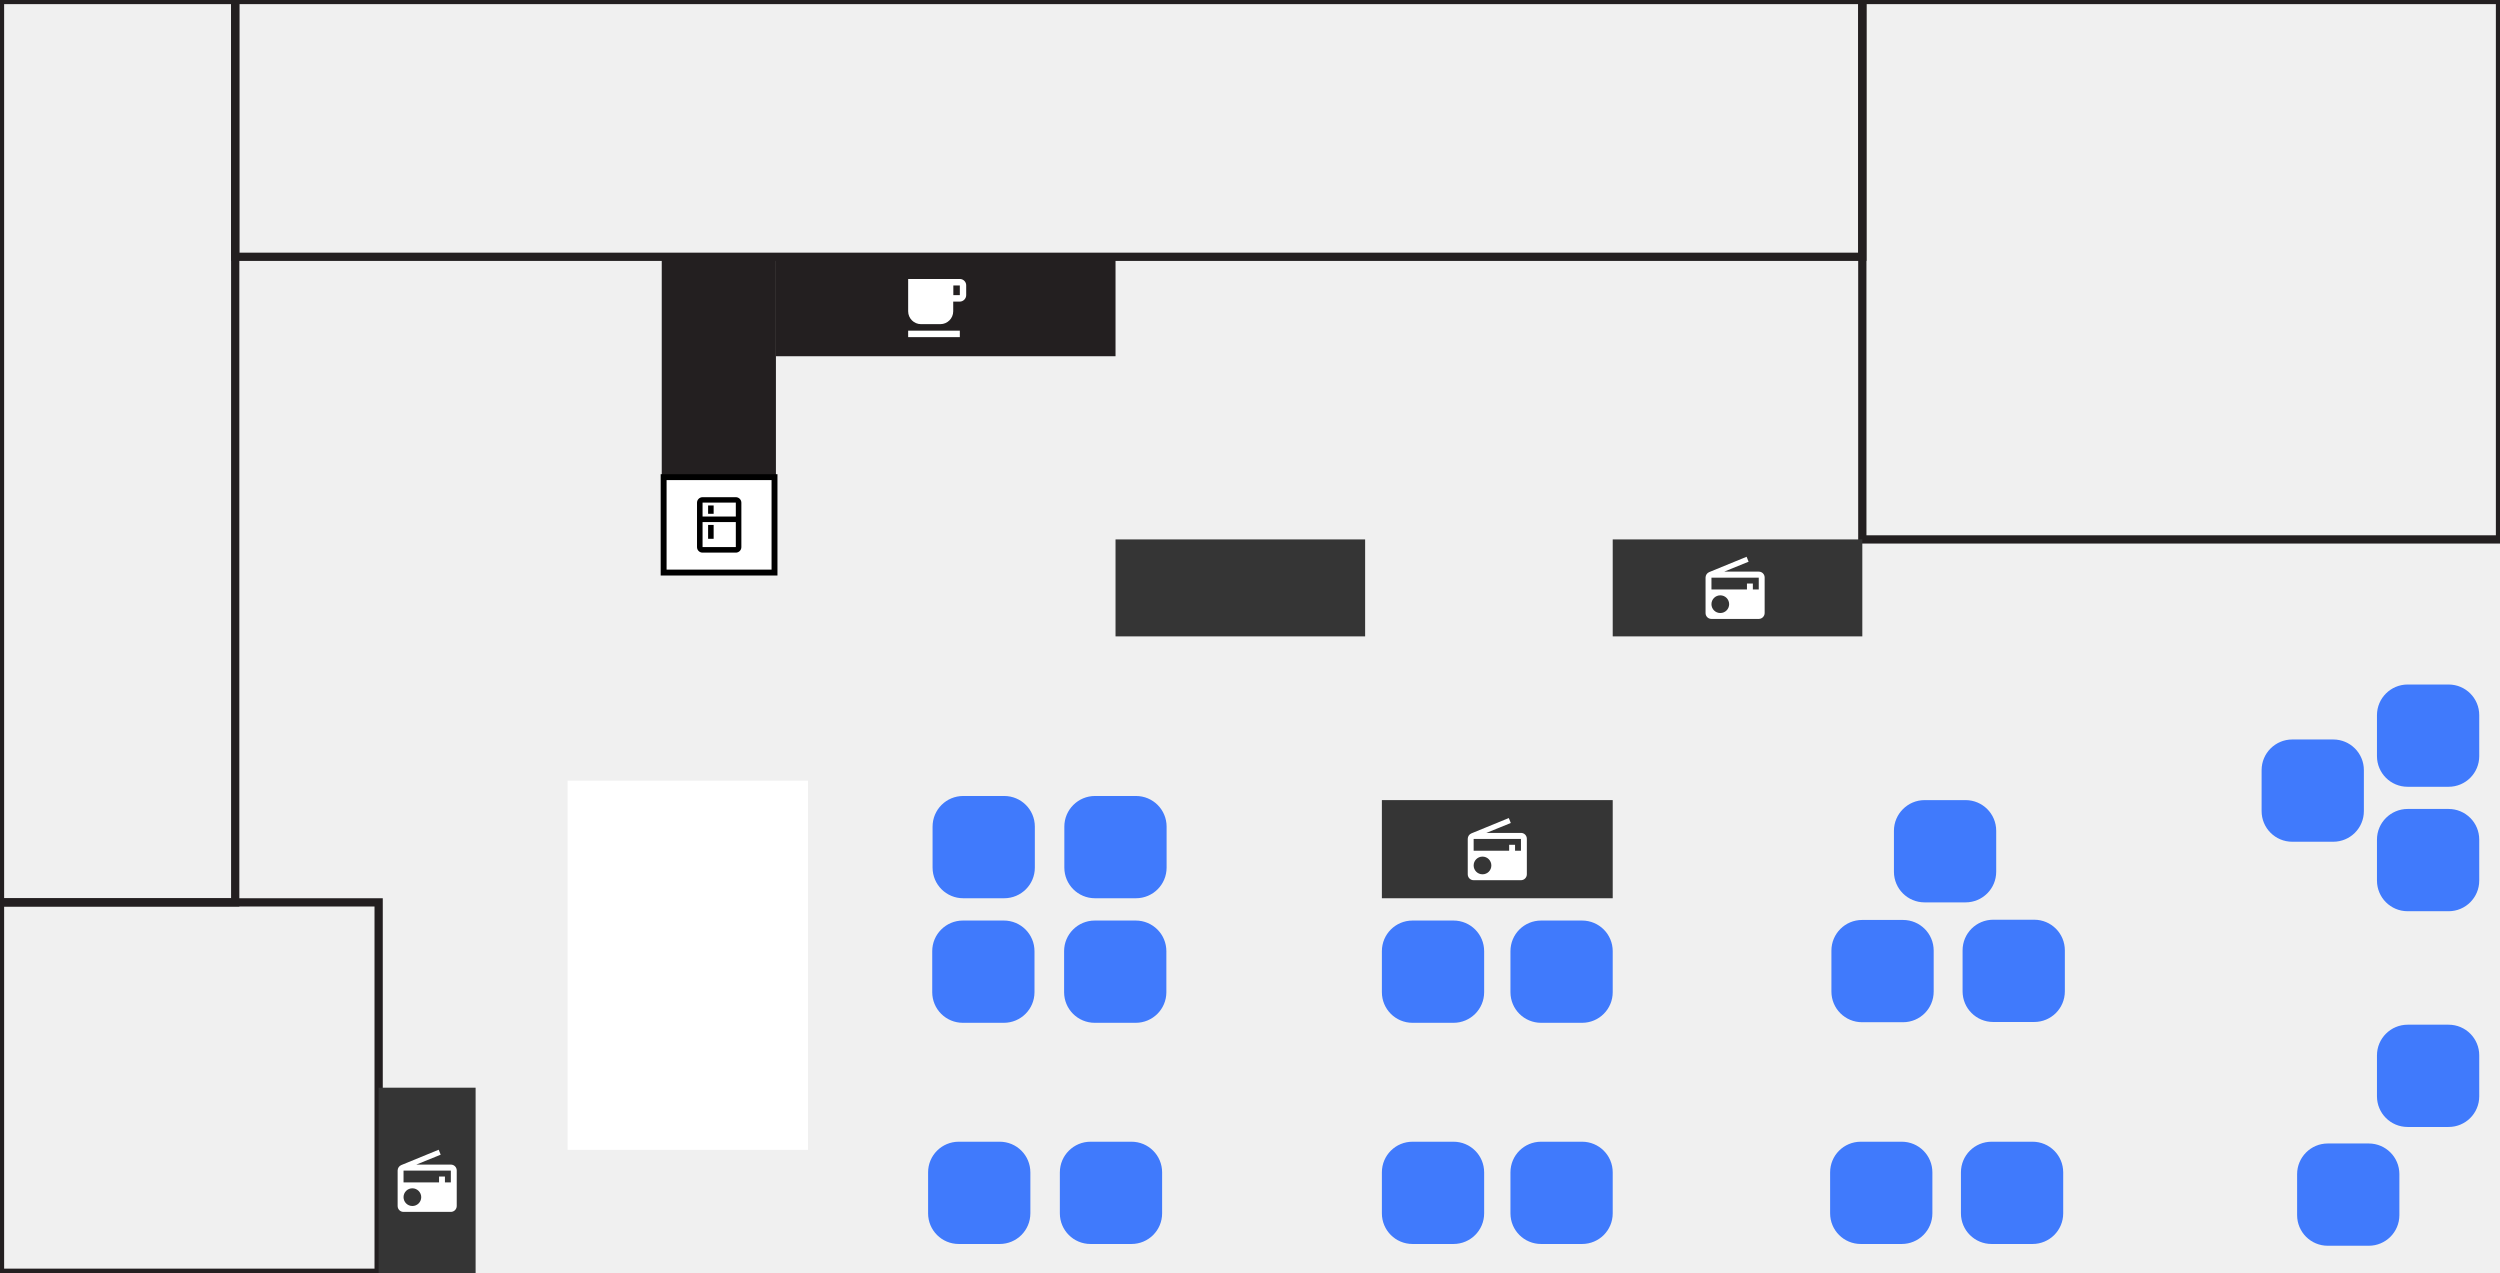
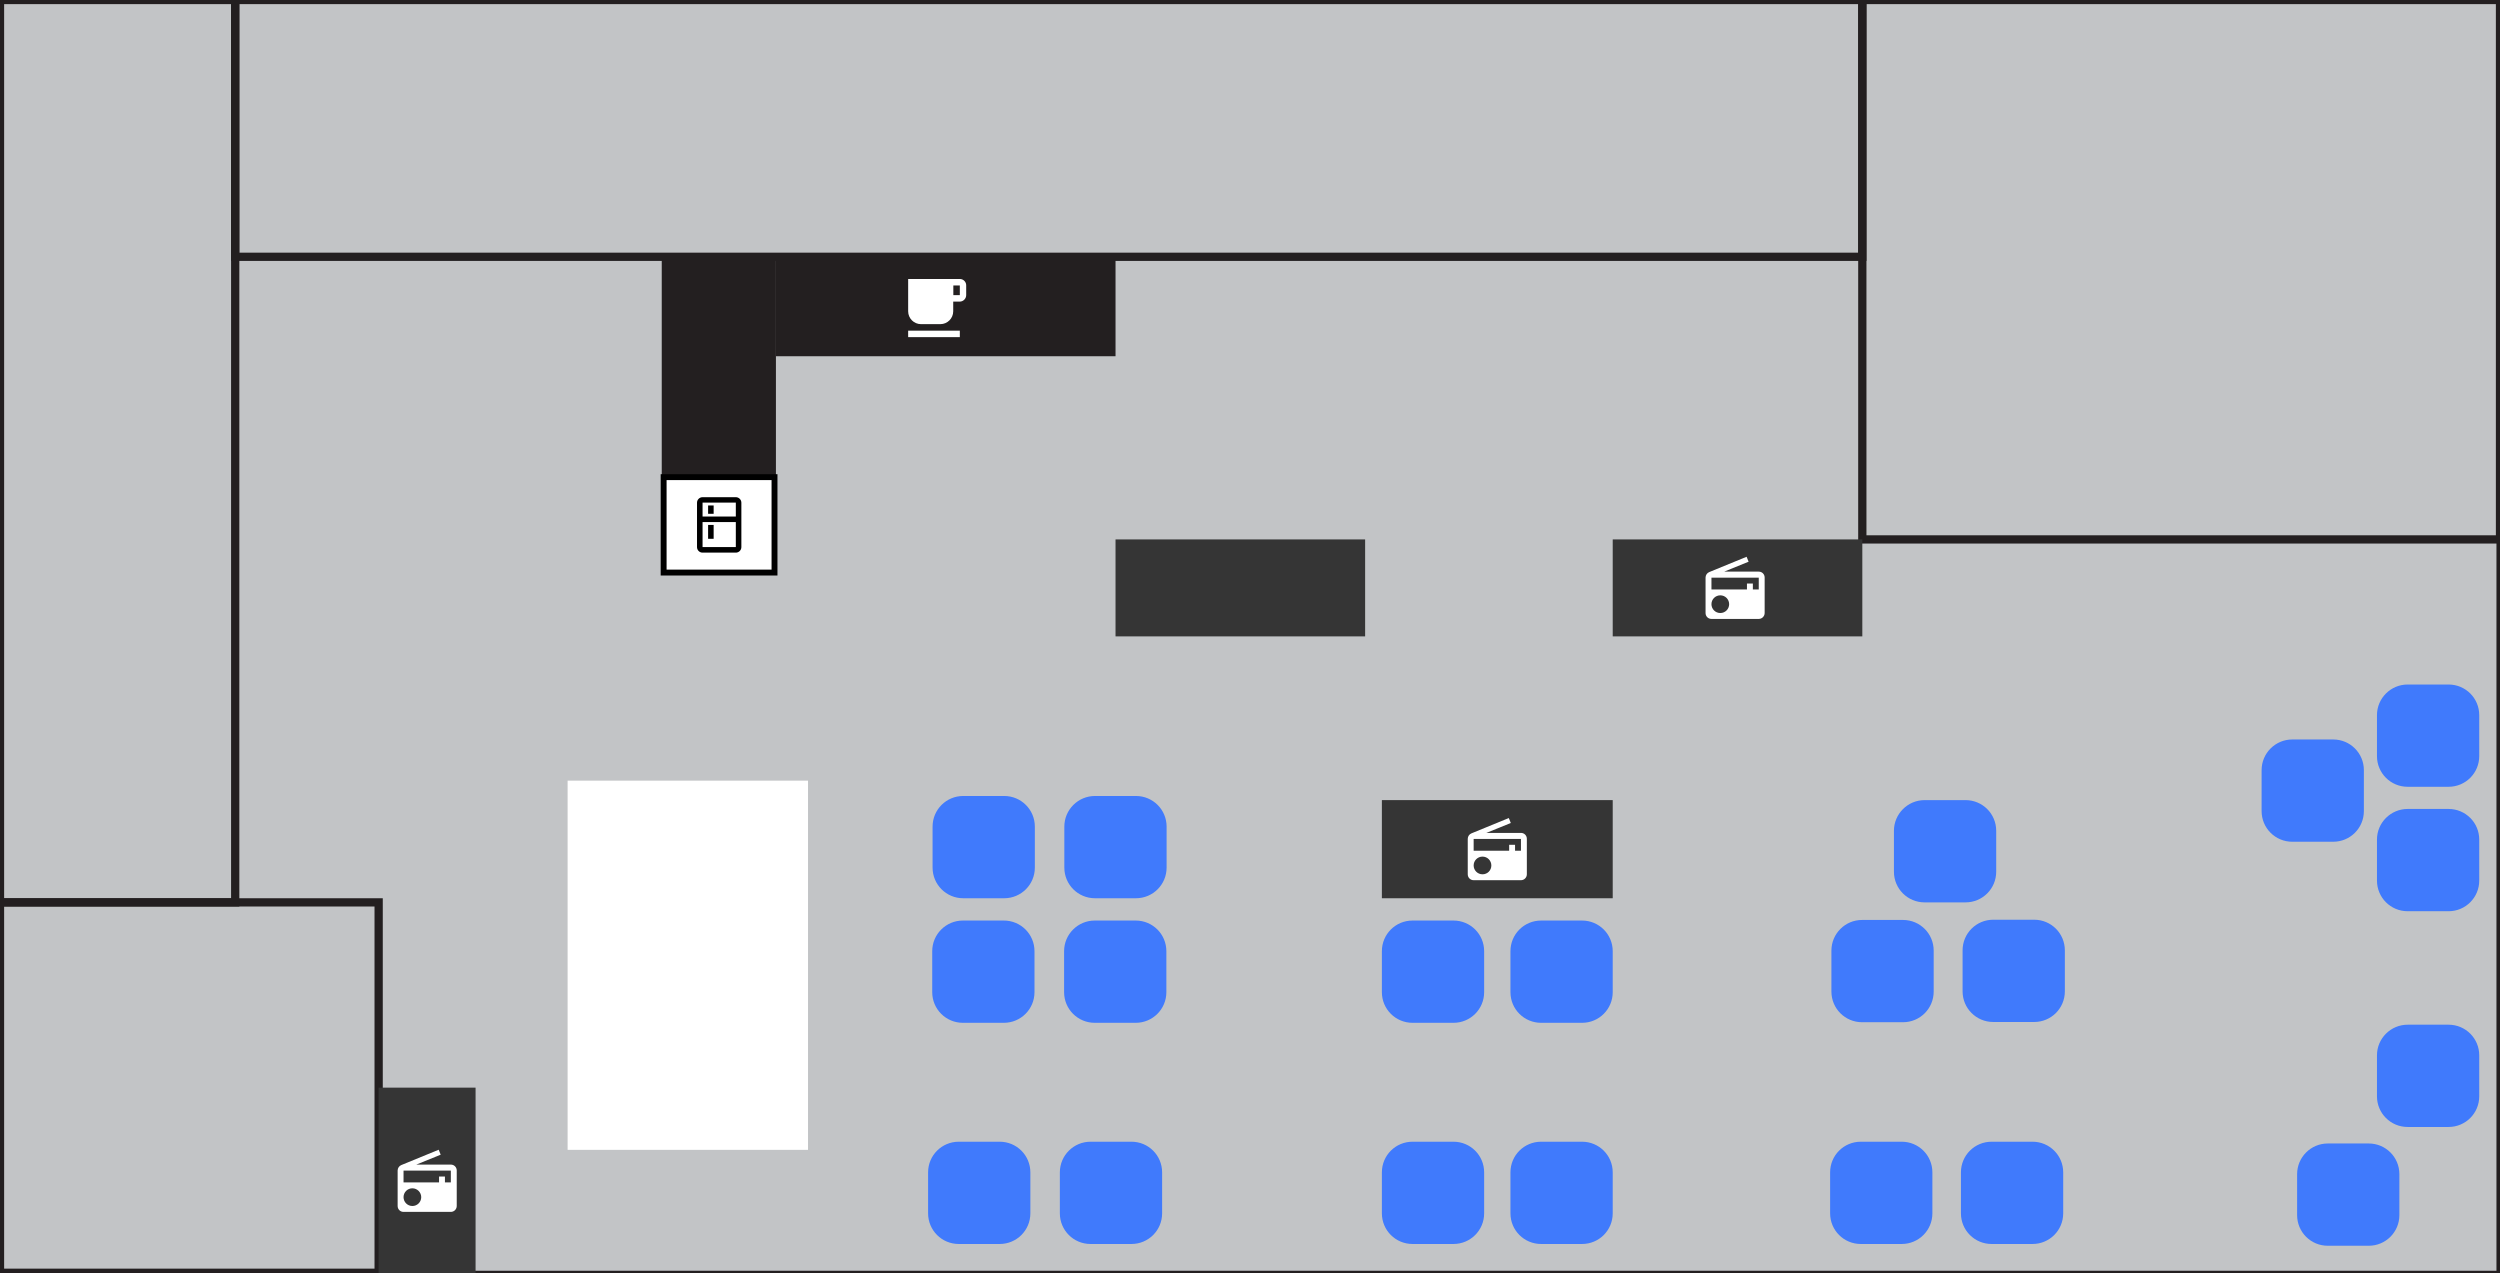
<svg xmlns="http://www.w3.org/2000/svg" version="1.1" id="Layer_1" x="0px" y="0px" viewBox="0 0 2119.4 1079" style="enable-background:new 0 0 2119.4 1079;" xml:space="preserve">
  <style type="text/css">
- 	.st0{display:none;fill:#C2C4C6;stroke:#231F20;stroke-width:6;stroke-miterlimit:10;}
- 	.st1{fill:#407AFC;}
+ 	.st0{fill:#C2C4C6;stroke:#231F20;stroke-width:6;stroke-miterlimit:10;}
+ 	.st1{fill:#407afc;}
	.st2{fill:none;stroke:#231F20;stroke-width:7;stroke-miterlimit:10;}
	.st3{fill:#231F20;}
	.st4{fill:#353535;}
	.st5{fill:none;}
	.st6{fill:#FFFFFF;}
	.st7{fill:#FFFFFF;stroke:#000000;stroke-width:5;stroke-miterlimit:10;}
</style>
  <rect class="st0" width="2119.4" height="1080.3" />
-   <g id="_20">
-     <path class="st1" d="M928.3,674.8H963c14.4,0,26,11.6,26,26v34.7c0,14.4-11.6,26-26,26h-34.7c-14.4,0-26-11.6-26-26v-34.7   C902.3,686.4,914,674.8,928.3,674.8z" />
+   <g id="_20" data-name="20">
+     <path class="st1" d="M928.3,674.8h34.7c14.4,0,26,11.6,26,26v34.7c0,14.4-11.6,26-26,26h-34.7c-14.4,0-26-11.6-26-26v-34.7   C902.3,686.4,914,674.8,928.3,674.8z" />
  </g>
-   <g id="_19">
+   <g id="_19" data-name="19">
    <path class="st1" d="M928.1,780.4h34.7c14.4,0,26,11.6,26,26v34.7c0,14.4-11.6,26-26,26h-34.7c-14.4,0-26-11.6-26-26v-34.7   C902.1,792,913.8,780.4,928.1,780.4z" />
  </g>
-   <g id="_18">
+   <g id="_18" data-name="18">
    <path class="st1" d="M924.5,967.9h34.7c14.4,0,26,11.6,26,26v34.7c0,14.4-11.6,26-26,26h-34.7c-14.4,0-26-11.6-26-26v-34.7   C898.5,979.5,910.2,967.9,924.5,967.9z" />
  </g>
-   <g id="_17">
+   <g id="_17" data-name="17">
    <path class="st1" d="M1943.3,626.9h34.7c14.4,0,26,11.6,26,26v34.7c0,14.4-11.6,26-26,26h-34.7c-14.4,0-26-11.6-26-26v-34.7   C1917.3,638.5,1929,626.9,1943.3,626.9z" />
  </g>
-   <g id="_16">
+   <g id="_16" data-name="16">
    <path class="st1" d="M1973.4,969.4h34.7c14.4,0,26,11.6,26,26v34.7c0,14.4-11.6,26-26,26h-34.7c-14.4,0-26-11.6-26-26v-34.7   C1947.4,981.1,1959,969.4,1973.4,969.4z" />
  </g>
-   <g id="_15">
+   <g id="_15" data-name="15">
    <path class="st1" d="M2041.1,868.7h34.7c14.4,0,26,11.6,26,26v34.7c0,14.4-11.6,26-26,26h-34.7c-14.4,0-26-11.6-26-26v-34.7   C2015.1,880.3,2026.8,868.7,2041.1,868.7z" />
  </g>
-   <g id="_14">
+   <g id="_14" data-name="14">
    <path class="st1" d="M2041.1,685.8h34.7c14.4,0,26,11.6,26,26v34.7c0,14.4-11.6,26-26,26h-34.7c-14.4,0-26-11.6-26-26v-34.7   C2015.1,697.4,2026.8,685.8,2041.1,685.8z" />
  </g>
-   <g id="_13">
+   <g id="_13" data-name="13">
    <path class="st1" d="M2041.1,580.3h34.7c14.4,0,26,11.6,26,26V641c0,14.4-11.6,26-26,26h-34.7c-14.4,0-26-11.6-26-26v-34.7   C2015.1,591.9,2026.8,580.3,2041.1,580.3z" />
  </g>
-   <g id="_12">
+   <g id="_12" data-name="12">
    <path class="st1" d="M812.8,967.9h34.7c14.4,0,26,11.6,26,26v34.7c0,14.4-11.6,26-26,26h-34.7c-14.4,0-26-11.6-26-26v-34.7   C786.8,979.5,798.4,967.9,812.8,967.9z" />
  </g>
-   <g id="_11">
+   <g id="_11" data-name="11">
    <path class="st1" d="M816.3,780.4H851c14.4,0,26,11.6,26,26v34.7c0,14.4-11.6,26-26,26h-34.7c-14.4,0-26-11.6-26-26v-34.7   C790.3,792,802,780.4,816.3,780.4z" />
  </g>
-   <g id="_10">
+   <g id="_10" data-name="10">
    <path class="st1" d="M816.6,674.8h34.7c14.4,0,26,11.6,26,26v34.7c0,14.4-11.6,26-26,26h-34.7c-14.4,0-26-11.6-26-26v-34.7   C790.6,686.4,802.2,674.8,816.6,674.8z" />
  </g>
-   <g id="_9">
+   <g id="_9" data-name="9">
    <path class="st1" d="M1197.5,967.9h34.7c14.4,0,26,11.6,26,26v34.7c0,14.4-11.6,26-26,26h-34.7c-14.4,0-26-11.6-26-26v-34.7   C1171.5,979.5,1183.1,967.9,1197.5,967.9z" />
  </g>
-   <g id="_8">
+   <g id="_8" data-name="8">
    <path class="st1" d="M1197.5,780.4h34.7c14.4,0,26,11.6,26,26v34.7c0,14.4-11.6,26-26,26h-34.7c-14.4,0-26-11.6-26-26v-34.7   C1171.5,792,1183.1,780.4,1197.5,780.4z" />
  </g>
-   <g id="_7">
+   <g id="_7" data-name="7">
    <path class="st1" d="M1306.5,967.9h34.7c14.4,0,26,11.6,26,26v34.7c0,14.4-11.6,26-26,26h-34.7c-14.4,0-26-11.6-26-26v-34.7   C1280.5,979.5,1292.1,967.9,1306.5,967.9z" />
  </g>
-   <g id="_6">
+   <g id="_6" data-name="6">
    <path class="st1" d="M1306.5,780.4h34.7c14.4,0,26,11.6,26,26v34.7c0,14.4-11.6,26-26,26h-34.7c-14.4,0-26-11.6-26-26v-34.7   C1280.5,792,1292.1,780.4,1306.5,780.4z" />
  </g>
-   <g id="_5">
+   <g id="_5" data-name="5">
    <path class="st1" d="M1577.5,967.9h34.7c14.4,0,26,11.6,26,26v34.7c0,14.4-11.6,26-26,26h-34.7c-14.4,0-26-11.6-26-26v-34.7   C1551.5,979.5,1563.1,967.9,1577.5,967.9z" />
  </g>
-   <g id="_4">
+   <g id="_4" data-name="4">
    <path class="st1" d="M1578.6,779.9h34.7c14.4,0,26,11.6,26,26v34.7c0,14.4-11.6,26-26,26h-34.7c-14.4,0-26-11.6-26-26v-34.7   C1552.6,791.6,1564.2,779.9,1578.6,779.9z" />
  </g>
-   <g id="_3">
+   <g id="_3" data-name="3">
    <path class="st1" d="M1688.4,967.9h34.7c14.4,0,26,11.6,26,26v34.7c0,14.4-11.6,26-26,26h-34.7c-14.4,0-26-11.6-26-26v-34.7   C1662.4,979.5,1674,967.9,1688.4,967.9z" />
  </g>
-   <g id="_2">
+   <g id="_2" data-name="2">
    <path class="st1" d="M1689.8,779.7h34.7c14.4,0,26,11.6,26,26v34.7c0,14.4-11.6,26-26,26h-34.7c-14.4,0-26-11.6-26-26v-34.7   C1663.8,791.3,1675.4,779.7,1689.8,779.7z" />
  </g>
-   <g id="_1">
+   <g id="_1" data-name="1">
    <path class="st1" d="M1631.6,678.3h34.7c14.4,0,26,11.6,26,26V739c0,14.4-11.6,26-26,26h-34.7c-14.4,0-26-11.6-26-26v-34.7   C1605.6,690,1617.3,678.3,1631.6,678.3z" />
  </g>
  <rect x="199.4" class="st2" width="1379.4" height="217.7" />
  <rect class="st2" width="199.4" height="765" />
  <rect x="1578.8" class="st2" width="540.6" height="457.3" />
  <rect y="765" class="st2" width="321" height="314" />
  <rect x="561" y="217.7" class="st3" width="96.8" height="188.8" />
  <rect x="657.8" y="217.7" class="st3" width="287.9" height="84.3" />
  <rect x="1171.5" y="678.3" class="st4" width="195.7" height="83.2" />
  <rect x="1367.2" y="457.3" class="st4" width="211.6" height="82.2" />
  <rect x="945.7" y="457.3" class="st4" width="211.6" height="82.2" />
-   <rect x="321" y="922.1" class="st4" width="82.2" height="158.2" />
+   <rect x="283" y="960" transform="matrix(6.123234e-17 -1 1 6.123234e-17 -639.0289 1363.257)" class="st4" width="158.2" height="82.2" />
  <path class="st5" d="M1420.8,468.3h60.1v60.1h-60.1V468.3z" />
  <path class="st6" d="M1449,485c-1.8,0.7-3.1,2.6-3.1,4.6v30.1c0,2.8,2.2,5,5,5h40.1c2.8,0,5-2.3,5-5v-30.1c0-2.8-2.2-5-5-5h-29.3  l20.7-8.4l-1.7-4.2L1449,485z M1458.4,519.7c-4.2,0-7.5-3.4-7.5-7.5c0-4.2,3.4-7.5,7.5-7.5c4.2,0,7.5,3.4,7.5,7.5  C1465.9,516.3,1462.6,519.7,1458.4,519.7z M1491,499.7h-5v-5h-5v5h-30.1v-10h40.1V499.7z" />
  <path class="st6" d="M1247.4,706.5c-1.8,0.7-3.1,2.6-3.1,4.6v30.1c0,2.8,2.2,5,5,5h40.1c2.8,0,5-2.3,5-5v-30.1c0-2.8-2.2-5-5-5  h-29.3l20.7-8.4l-1.7-4.2L1247.4,706.5z M1256.8,741.2c-4.2,0-7.5-3.4-7.5-7.5c0-4.2,3.4-7.5,7.5-7.5c4.2,0,7.5,3.4,7.5,7.5  C1264.3,737.9,1261,741.2,1256.8,741.2z M1289.4,721.2h-5v-5h-5v5h-30.1v-10h40.1V721.2z" />
  <path class="st6" d="M340.2,987.7c-1.8,0.7-3.1,2.6-3.1,4.6v30.1c0,2.8,2.2,5,5,5h40.1c2.8,0,5-2.3,5-5v-30.1c0-2.8-2.2-5-5-5h-29.3  l20.7-8.4l-1.7-4.2L340.2,987.7z M349.6,1022.4c-4.2,0-7.5-3.4-7.5-7.5c0-4.2,3.4-7.5,7.5-7.5s7.5,3.4,7.5,7.5  C357.1,1019.1,353.7,1022.4,349.6,1022.4z M382.2,1002.4h-5v-5h-5v5h-30.1v-10h40.1V1002.4z" />
  <path class="st5" d="M685,302.1h65.7v65.7H685V302.1z" />
  <path class="st6" d="M813.7,236.5h-43.8v27.4c0,6,4.9,10.9,10.9,10.9h16.4c6,0,10.9-4.9,10.9-10.9v-8.2h5.5c3,0,5.5-2.5,5.5-5.5V242  C819.2,239,816.7,236.5,813.7,236.5z M813.7,250.2h-5.5V242h5.5V250.2z M769.9,280.3h43.8v5.5h-43.8V280.3z" />
  <path class="st5" d="M581.2,429.1h56.4v56.4h-56.4V429.1z" />
  <rect x="562.6" y="404.5" class="st7" width="94" height="80.9" />
-   <path d="M623.8,421.5h-28.2c-2.6,0-4.7,2.1-4.7,4.7v37.6c0,2.6,2.1,4.7,4.7,4.7h28.2c2.6,0,4.7-2.1,4.7-4.7v-37.6  C628.5,423.6,626.4,421.5,623.8,421.5z M623.8,463.8h-28.2v-21.2h28.2V463.8z M623.8,437.9h-28.2v-11.8h28.2V437.9z M600.3,428.5  h4.7v7.1h-4.7V428.5z M600.3,445h4.7v11.8h-4.7V445z" />
+   <path d="M623.8,421.5l-28.2,0c-2.6,0-4.7,2.1-4.7,4.7v37.6c0,2.6,2.1,4.7,4.7,4.7h28.2c2.6,0,4.7-2.1,4.7-4.7v-37.6  C628.5,423.6,626.4,421.5,623.8,421.5z M623.8,463.8h-28.2v-21.2h28.2V463.8z M623.8,437.9h-28.2v-11.8h28.2V437.9z M600.3,428.5  h4.7v7.1h-4.7V428.5z M600.3,445h4.7v11.8h-4.7V445z" />
  <rect x="481.2" y="661.8" class="st6" width="203.8" height="313" />
</svg>
